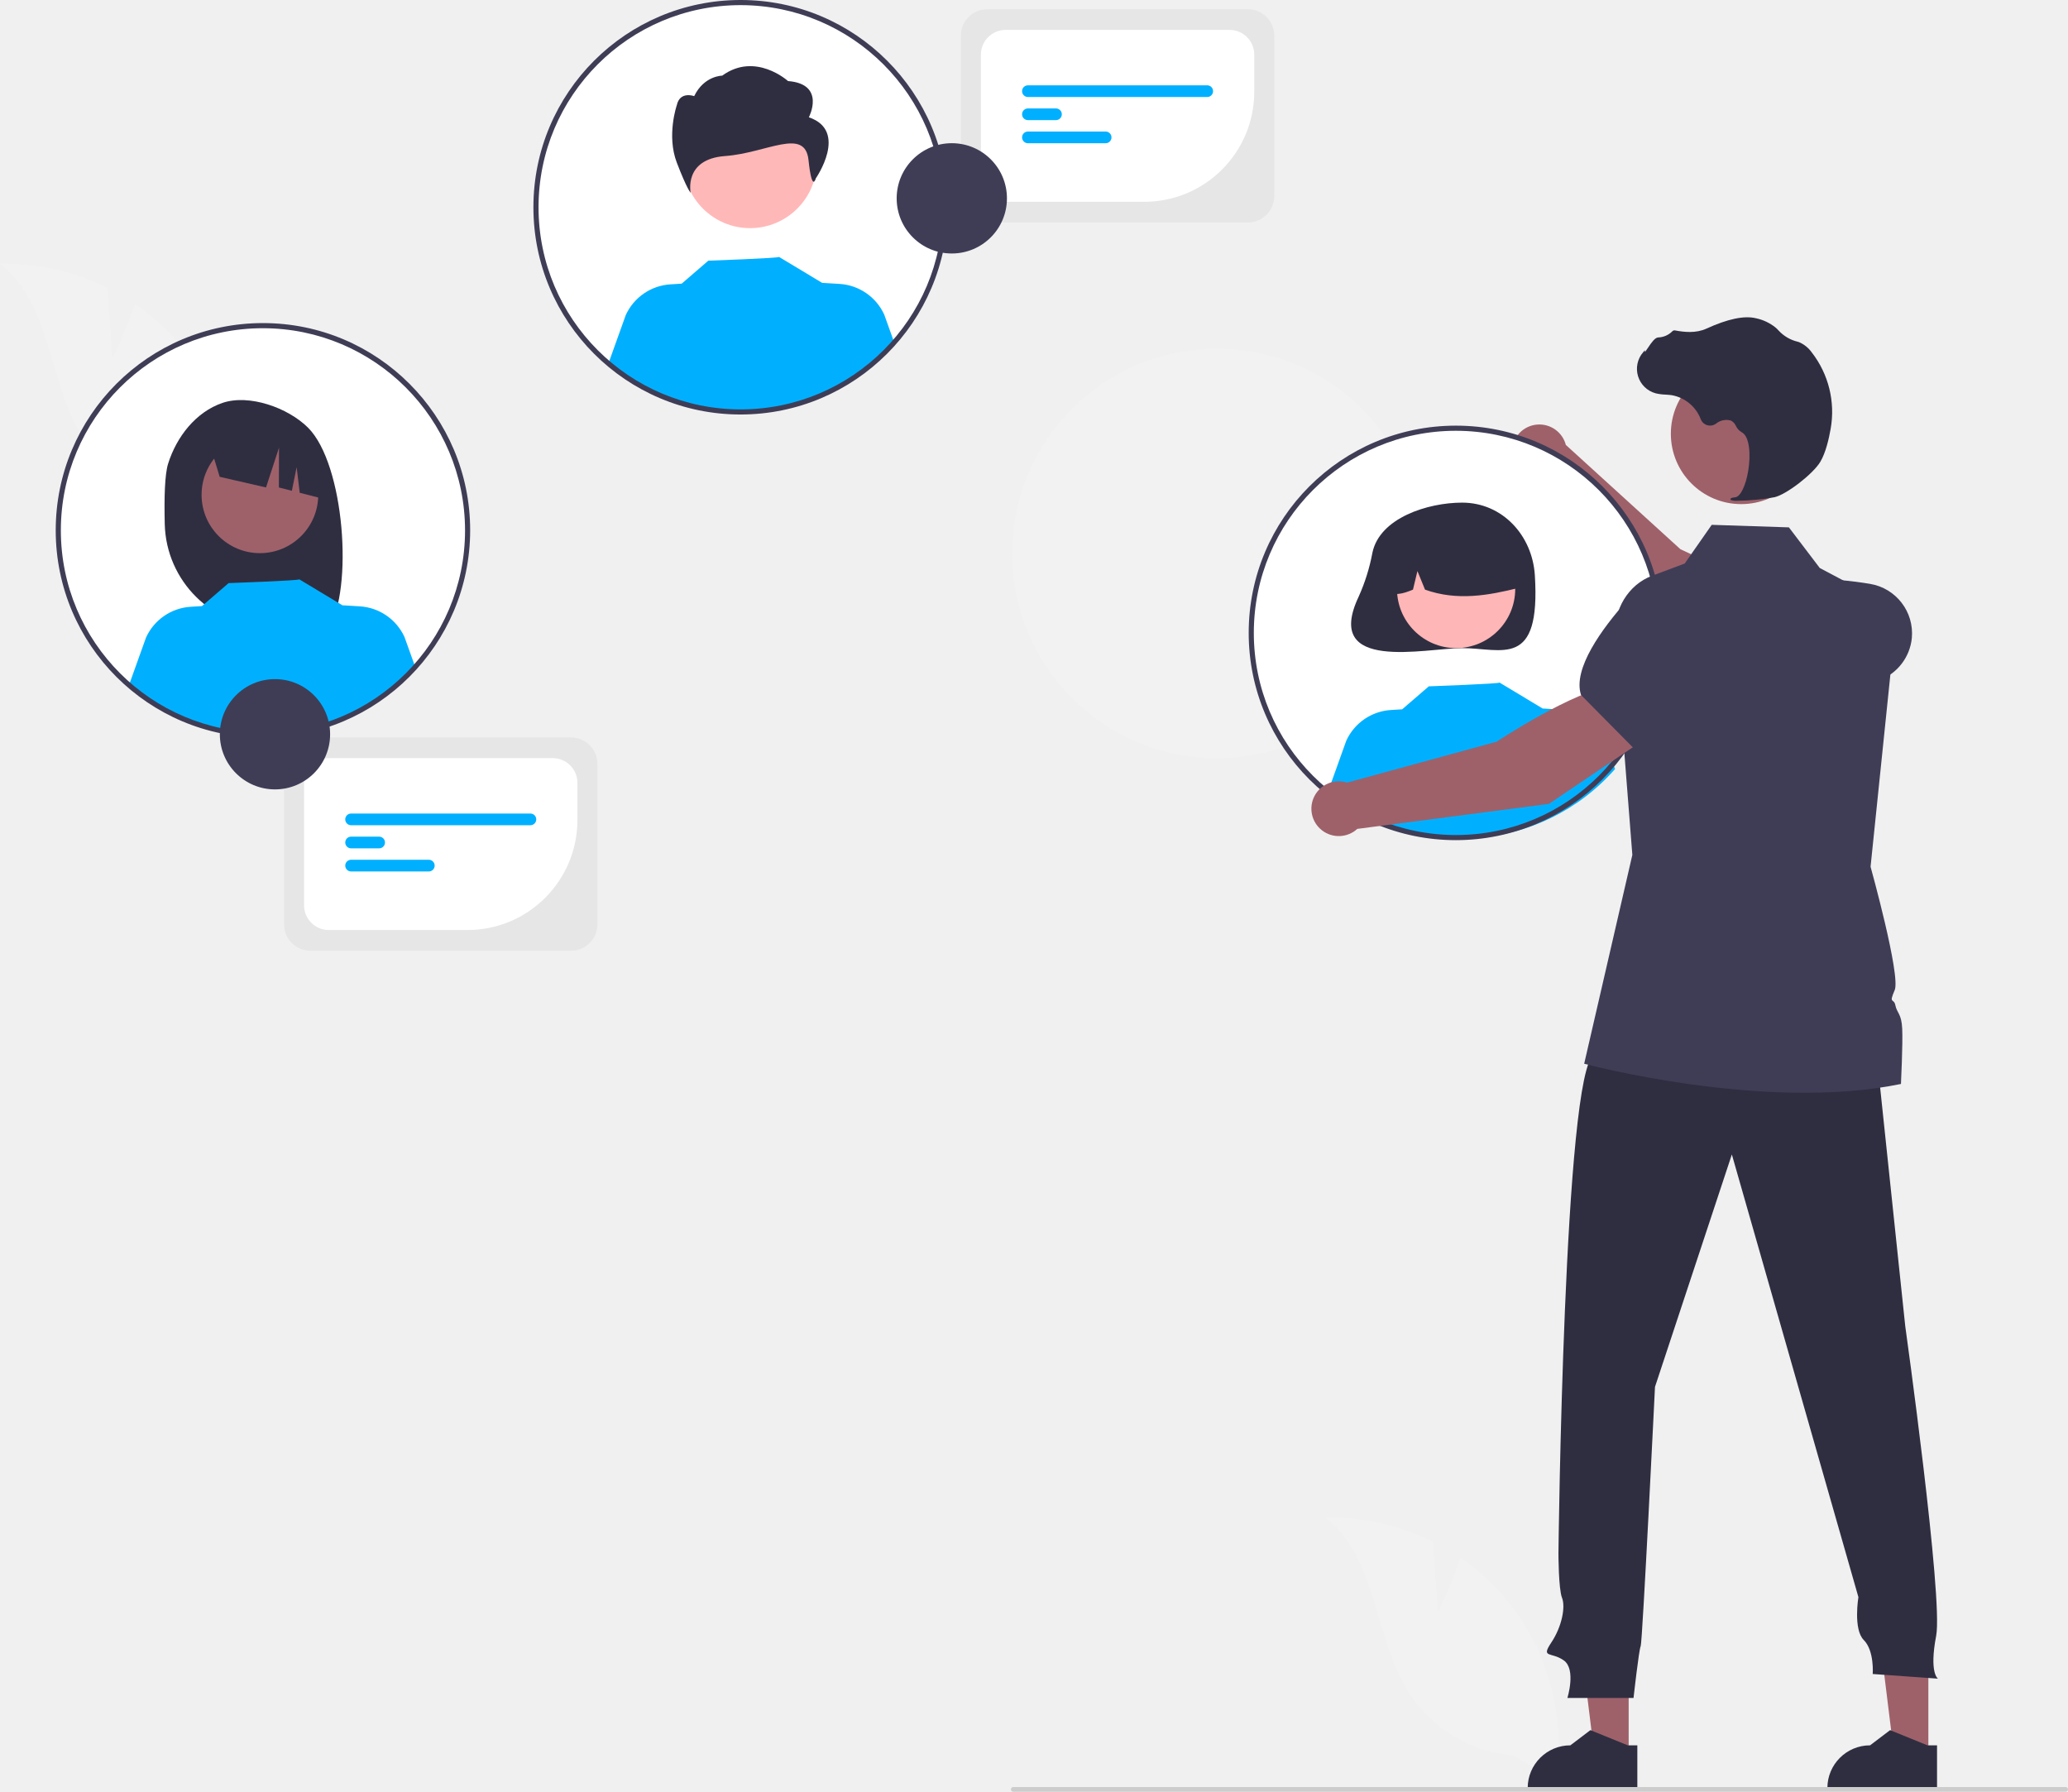
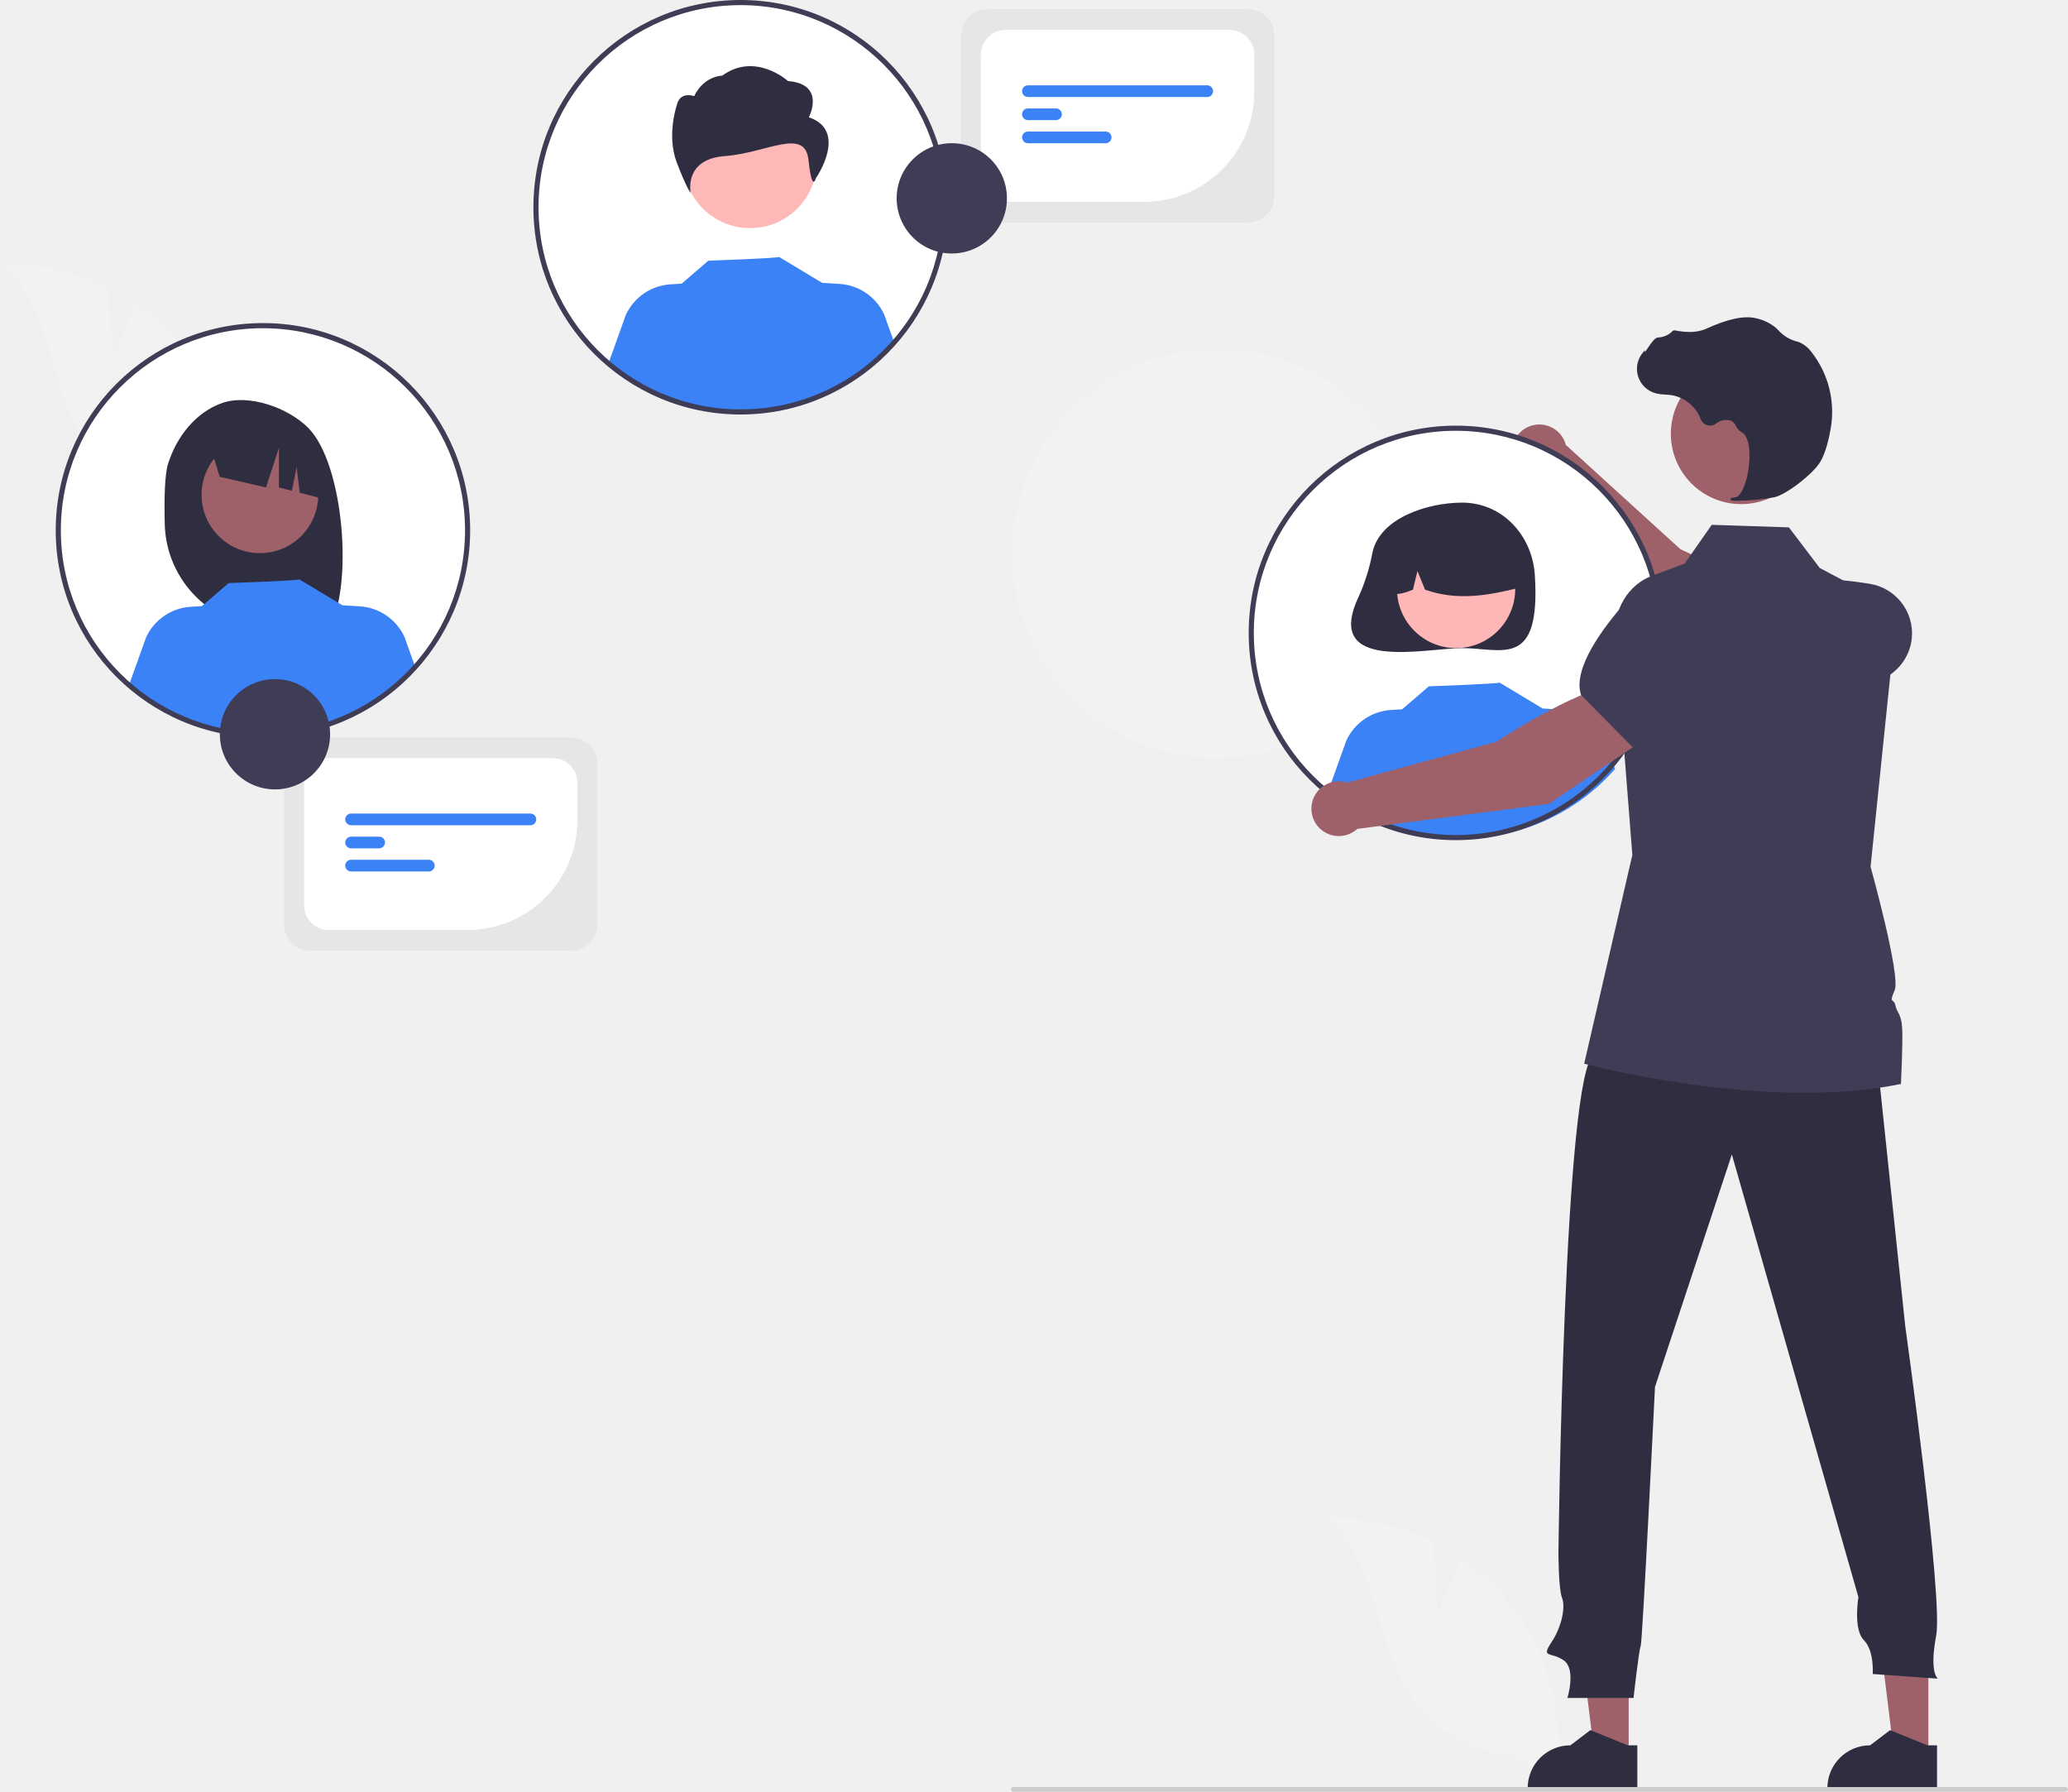
<svg xmlns="http://www.w3.org/2000/svg" data-name="Layer 1" width="806.632" height="698.766" viewBox="0 0 806.632 698.766">
  <path d="M751.146,316.606a79.828,79.828,0,1,1-79.686-79.969A79.621,79.621,0,0,1,751.146,316.606Z" transform="translate(-196.6841 -100.6171)" fill="#f2f2f2" />
  <path d="M884.005,363.14l11.224-21.432c-10.065-12.154-43.088-26.896-43.088-26.896l-44.695-40.681a10.681,10.681,0,1,0-13.118,13.021l48.286,57.911Z" transform="translate(-196.6841 -100.6171)" fill="#9e616a" />
  <path d="M878.568,361.661l15.849,5.046a54.393,54.393,0,0,0,35.295-.786h0a19.641,19.641,0,0,0,12.685-16.399h0a19.595,19.595,0,0,0-16.312-21.205c-14.863-2.443-34.014-3.647-40.846,4.483l-.069.082Z" transform="translate(-196.6841 -100.6171)" fill="#3f3d56" />
  <circle cx="567.886" cy="246.828" r="79.828" fill="#fff" />
  <path d="M731.991,316.22a75.004,75.004,0,0,1-5.351,17.08C712.558,363.09,752.66,353.38,766.991,353.38c15.669,0,30.661,8.239,28.371-28.371-.978-15.638-12.702-28.371-28.371-28.371C753.607,296.638,734.79,302.586,731.991,316.22Z" transform="translate(-196.6841 -100.6171)" fill="#2f2e41" />
  <circle cx="567.96" cy="229.701" r="23.055" fill="#ffb6b6" />
  <path d="M748.987,306.817a26.409,26.409,0,0,1,40.15,23.048c-11.748,2.949-24.089,5.207-36.617.705l-2.959-7.241-1.744,7.246c-3.815,1.559-7.64,2.879-11.465-.015A26.965,26.965,0,0,1,748.987,306.817Z" transform="translate(-196.6841 -100.6171)" fill="#2f2e41" />
-   <path d="M826.64,400.525a79.8,79.8,0,0,1-111.684,8.071l6.847-19.105a20.546,20.546,0,0,1,17.452-11.984l4.356-.267,10.387-8.958s27.986-.999,27.571-1.478l16.952,10.197-.014-.07,6.664.408a20.537,20.537,0,0,1,17.452,11.984Z" transform="translate(-196.6841 -100.6171)" fill="#00b0ff" />
+   <path d="M826.64,400.525a79.8,79.8,0,0,1-111.684,8.071l6.847-19.105a20.546,20.546,0,0,1,17.452-11.984l4.356-.267,10.387-8.958s27.986-.999,27.571-1.478l16.952,10.197-.014-.07,6.664.408a20.537,20.537,0,0,1,17.452,11.984Z" transform="translate(-196.6841 -100.6171)" fill="#3b82f6" />
  <path d="M757.567,729.462,755.583,701.874a89.244,89.244,0,0,0-41.899-9.396c20.432,15.793,18.795,47.358,32.945,68.96A53.681,53.681,0,0,0,786.657,785.159l17.004,9.783a89.952,89.952,0,0,0-20.944-72.346,86.888,86.888,0,0,0-16.368-14.395C762.632,718.871,757.567,729.462,757.567,729.462Z" transform="translate(-196.6841 -100.6171)" fill="#f2f2f2" />
  <path d="M240.567,240.462,238.583,212.874a89.244,89.244,0,0,0-41.899-9.396c20.432,15.793,18.795,47.358,32.945,68.96A53.681,53.681,0,0,0,269.657,296.159l17.004,9.783a89.952,89.952,0,0,0-20.944-72.346,86.888,86.888,0,0,0-16.368-14.395C245.632,229.871,240.567,240.462,240.567,240.462Z" transform="translate(-196.6841 -100.6171)" fill="#f2f2f2" />
  <polygon points="635.268 684.997 622.004 684.996 615.694 633.837 635.27 633.837 635.268 684.997" fill="#9e616a" />
  <path d="M835.334,798.471l-42.768-.002v-.541a16.647,16.647,0,0,1,16.646-16.646h.001l7.812-5.927,14.576,5.928,3.733 0Z" transform="translate(-196.6841 -100.6171)" fill="#2f2e41" />
  <polygon points="752.165 684.997 738.902 684.996 732.592 633.837 752.168 633.837 752.165 684.997" fill="#9e616a" />
  <path d="M952.232,798.471l-42.768-.002v-.541a16.647,16.647,0,0,1,16.646-16.646h.001L933.924,775.356l14.576,5.928,3.733 0Z" transform="translate(-196.6841 -100.6171)" fill="#2f2e41" />
  <path d="M928.676,511.803,939.832,617.784s14.851,106.117,12.062,120.759.697,16.734.697,16.734L927.143,753.464s.697-9.064-3.486-13.248-2.092-16.734-2.092-16.734L872.2,550.848,842.218,641.49s-4.881,99.706-5.578,101.1-2.789,20.22-2.789,20.22h-25.798s3.486-11.156-1.395-14.642-9.064-.697-4.881-6.972,5.578-13.945,4.183-17.431-1.395-17.431-1.395-17.431,2.092-188.255,13.945-194.53S928.676,511.803,928.676,511.803Z" transform="translate(-196.6841 -100.6171)" fill="#2f2e41" />
  <circle cx="679.16" cy="169.163" r="27.439" fill="#9e616a" />
  <path d="M938.159,523.354c-53.139,10.974-123.558-7.893-123.558-7.893l18.785-81.43-6.679-85.218c-.816-10.421,5.12-20.19,14.354-23.651l12.75-4.776,10.539-15.088,30.103.988,12.034,15.84,9.497,5.038,20.589,10.92.091.045v.045L930.203,400.847l-3.897,37.788s11.835,42.5,9.406,48.136c-2.429,5.627-.317,2.909.272,5.917.589,3.009,2.392,3.199,2.664,9.125C938.929,507.731,938.159,523.354,938.159,523.354Z" transform="translate(-196.6841 -100.6171)" fill="#3f3d56" />
  <path d="M1002.397,799.383H591.925a.919.919,0,0,1,0-1.839h410.471a.919.919,0,0,1,0,1.839Z" transform="translate(-196.6841 -100.6171)" fill="#ccc" />
  <path d="M874.51,295.901a84.515,84.515,0,0,0,14.346-1.375c4.687-1.08,15.027-9.076,17.846-13.799h0c2.094-3.51,3.35-8.938,4.036-12.874a37.779,37.779,0,0,0-7.379-29.811,11.936,11.936,0,0,0-4.926-3.989c-.174-.063-.354-.118-.534-.165a14.726,14.726,0,0,1-7.44-4.342,12.147,12.147,0,0,0-1.25-1.221,18.14,18.14,0,0,0-7.664-3.604c-4.529-1.088-11.006.275-19.253,4.054-4.143,1.899-8.742,1.369-12.286.695a1.154,1.154,0,0,0-1.076.4,8.144,8.144,0,0,1-5.476,2.349c-1.258.088-2.535,1.866-4.074,4.182-.349.526-.757,1.139-1.052,1.514l-.059-.703-.692.804a9.883,9.883,0,0,0,4.876,15.981,19.272,19.272,0,0,0,3.891.517c.795.051,1.617.104,2.407.22a14.9,14.9,0,0,1,11.318,9.38,3.897,3.897,0,0,0,5.928,1.739,6.438,6.438,0,0,1,5.837-1.219,4.274,4.274,0,0,1,1.944,2.093,5.57,5.57,0,0,0,2.176,2.41c3.235,1.564,3.644,8.85,2.654,14.959-.954,5.888-3.03,10.184-5.047,10.445-1.553.201-1.729.317-1.834.595l-.094.249.181.226A6.364,6.364,0,0,0,874.51,295.901Z" transform="translate(-196.6841 -100.6171)" fill="#2f2e41" />
  <path d="M764.57,428.272A80.828,80.828,0,1,1,845.398,347.445,80.919,80.919,0,0,1,764.57,428.272Zm0-159.655A78.828,78.828,0,1,0,843.398,347.445,78.917,78.917,0,0,0,764.57,268.617Z" transform="translate(-196.6841 -100.6171)" fill="#3f3d56" />
  <circle cx="288.886" cy="80.828" r="79.828" fill="#fff" />
  <circle cx="292.581" cy="62.94" r="26.03" fill="#ffb8b8" />
  <path id="f183d98d-beca-4def-af6d-fbe16b93cf6a-988" data-name="bf427902-b9bf-4946-b5d7-5c1c7e04535e" d="M512.184,146.361s6.777-12.956-8.133-14.134c0,0-12.711-11.531-25.668-2.108,0,0-7.067,0-10.932,7.997,0,0-5.558-2.108-6.78,3.534,0,0-4.067,11.779,0,22.379s5.418,11.779,5.418,11.779-2.854-13.155,13.414-14.333,31.191-11.369,32.547,1.588,2.846,7.103,2.846,7.103S527.772,151.661,512.184,146.361Z" transform="translate(-196.6841 -100.6171)" fill="#2f2e41" />
-   <path d="M545.604,234.525a79.8,79.8,0,0,1-111.684,8.071l6.847-19.105a20.546,20.546,0,0,1,17.452-11.984l4.356-.267,10.387-8.958s27.986-.999,27.571-1.478l16.952,10.197-.014-.07,6.664.408a20.537,20.537,0,0,1,17.452,11.984Z" transform="translate(-196.6841 -100.6171)" fill="#00b0ff" />
+   <path d="M545.604,234.525a79.8,79.8,0,0,1-111.684,8.071l6.847-19.105a20.546,20.546,0,0,1,17.452-11.984l4.356-.267,10.387-8.958s27.986-.999,27.571-1.478l16.952,10.197-.014-.07,6.664.408a20.537,20.537,0,0,1,17.452,11.984Z" transform="translate(-196.6841 -100.6171)" fill="#3b82f6" />
  <path d="M485.57,262.272A80.828,80.828,0,1,1,566.398,181.445,80.919,80.919,0,0,1,485.57,262.272Zm0-159.655A78.828,78.828,0,1,0,564.398,181.445,78.917,78.917,0,0,0,485.57,102.617Z" transform="translate(-196.6841 -100.6171)" fill="#3f3d56" />
  <circle cx="102.563" cy="206.828" r="79.828" fill="#fff" />
  <path d="M262.248,281.477c3.301-10.52,10.807-20.168,21.188-23.724,10.382-3.556,25.583,1.861,33.387,9.639,14.276,14.228,17.76,63.106,7.952,78.552-1.951-.103-8.683-.18-10.657-.254l-2.793-9.31v9.218q-4.719-.146-9.511-.201a41.393,41.393,0,0,1-40.867-40.371C260.691,294.78,260.947,285.622,262.248,281.477Z" transform="translate(-196.6841 -100.6171)" fill="#2f2e41" />
  <circle cx="101.379" cy="192.974" r="22.75" fill="#9e616a" />
  <path d="M278.429,273.611l26.195-13.116h0a32.924,32.924,0,0,1,19.284,27.278l.653,7.821-10.969-2.792-1.202-10-1.863,9.22-5.062-1.288.048-15.526L300.447,290.722l-18.08-4.154Z" transform="translate(-196.6841 -100.6171)" fill="#2f2e41" />
-   <path d="M358.484,360.271a79.8,79.8,0,0,1-111.684,8.071l6.847-19.105a20.546,20.546,0,0,1,17.452-11.984l4.356-.267,10.387-8.958s27.986-.999,27.571-1.478l16.952,10.197-.014-.07,6.664.408a20.537,20.537,0,0,1,17.452,11.984Z" transform="translate(-196.6841 -100.6171)" fill="#00b0ff" />
+   <path d="M358.484,360.271a79.8,79.8,0,0,1-111.684,8.071l6.847-19.105a20.546,20.546,0,0,1,17.452-11.984l4.356-.267,10.387-8.958s27.986-.999,27.571-1.478l16.952,10.197-.014-.07,6.664.408a20.537,20.537,0,0,1,17.452,11.984Z" transform="translate(-196.6841 -100.6171)" fill="#3b82f6" />
  <path d="M299.247,388.272a80.828,80.828,0,1,1,80.828-80.828A80.919,80.919,0,0,1,299.247,388.272Zm0-159.655a78.828,78.828,0,1,0,78.828,78.828A78.917,78.917,0,0,0,299.247,228.617Z" transform="translate(-196.6841 -100.6171)" fill="#3f3d56" />
  <path d="M838.297,388.858l-12.085-20.959c-15.655,1.989-45.793,21.978-45.793,21.978l-58.294,15.95a10.681,10.681,0,1,0,3.968,18.052l74.767-9.753Z" transform="translate(-196.6841 -100.6171)" fill="#9e616a" />
  <path d="M834.136,392.657l27.057-22.663,3.936-18.242a19.641,19.641,0,0,0-7.052-19.496h0a19.595,19.595,0,0,0-26.644,2.415c-10.024,11.242-21.3,26.768-18.094,36.893l.032.103Z" transform="translate(-196.6841 -100.6171)" fill="#3f3d56" />
  <path d="M419.43,471.387H317.765a10.288,10.288,0,0,1-10.277-10.277V398.494a10.288,10.288,0,0,1,10.277-10.277H419.43a10.288,10.288,0,0,1,10.277,10.277v62.616A10.288,10.288,0,0,1,419.43,471.387Z" transform="translate(-196.6841 -100.6171)" fill="#e6e6e6" />
  <path d="M379.037,463.322H324.912a9.636,9.636,0,0,1-9.625-9.625v-47.79a9.636,9.636,0,0,1,9.625-9.625h87.373a9.635,9.635,0,0,1,9.625,9.625v14.543A42.92,42.92,0,0,1,379.037,463.322Z" transform="translate(-196.6841 -100.6171)" fill="#fff" />
-   <path d="M403.568,422.451H333.628a2.281,2.281,0,1,1,0-4.562h69.941a2.281,2.281,0,1,1,0,4.562Z" transform="translate(-196.6841 -100.6171)" fill="#00b0ff" />
-   <path d="M344.568,431.465H333.628a2.281,2.281,0,0,1,0-4.562h10.941a2.281,2.281,0,1,1,0,4.562Z" transform="translate(-196.6841 -100.6171)" fill="#00b0ff" />
-   <path d="M363.945,440.478H333.628a2.281,2.281,0,0,1,0-4.562h30.318a2.281,2.281,0,0,1,0,4.562Z" transform="translate(-196.6841 -100.6171)" fill="#00b0ff" />
+   <path d="M403.568,422.451H333.628a2.281,2.281,0,1,1,0-4.562h69.941a2.281,2.281,0,1,1,0,4.562Z" transform="translate(-196.6841 -100.6171)" fill="#3b82f6" />
+   <path d="M344.568,431.465H333.628a2.281,2.281,0,0,1,0-4.562h10.941a2.281,2.281,0,1,1,0,4.562Z" transform="translate(-196.6841 -100.6171)" fill="#3b82f6" />
+   <path d="M363.945,440.478H333.628a2.281,2.281,0,0,1,0-4.562h30.318a2.281,2.281,0,0,1,0,4.562Z" transform="translate(-196.6841 -100.6171)" fill="#3b82f6" />
  <circle cx="107.257" cy="286.353" r="21.506" fill="#3f3d56" />
  <path d="M683.43,187.387H581.765a10.288,10.288,0,0,1-10.277-10.277V114.494a10.288,10.288,0,0,1,10.277-10.277H683.43a10.288,10.288,0,0,1,10.277,10.277v62.616A10.288,10.288,0,0,1,683.43,187.387Z" transform="translate(-196.6841 -100.6171)" fill="#e6e6e6" />
  <path d="M643.037,179.322H588.912a9.636,9.636,0,0,1-9.625-9.625v-47.79a9.636,9.636,0,0,1,9.625-9.625h87.373a9.635,9.635,0,0,1,9.625,9.625v14.543A42.92,42.92,0,0,1,643.037,179.322Z" transform="translate(-196.6841 -100.6171)" fill="#fff" />
-   <path d="M667.568,138.451H597.628a2.281,2.281,0,1,1,0-4.562h69.941a2.281,2.281,0,1,1,0,4.562Z" transform="translate(-196.6841 -100.6171)" fill="#00b0ff" />
-   <path d="M608.568,147.465H597.628a2.281,2.281,0,1,1,0-4.562h10.941a2.281,2.281,0,1,1,0,4.562Z" transform="translate(-196.6841 -100.6171)" fill="#00b0ff" />
-   <path d="M627.945,156.478H597.628a2.281,2.281,0,0,1,0-4.562h30.318a2.281,2.281,0,0,1,0,4.562Z" transform="translate(-196.6841 -100.6171)" fill="#00b0ff" />
+   <path d="M667.568,138.451H597.628a2.281,2.281,0,1,1,0-4.562h69.941a2.281,2.281,0,1,1,0,4.562Z" transform="translate(-196.6841 -100.6171)" fill="#3b82f6" />
+   <path d="M608.568,147.465H597.628a2.281,2.281,0,1,1,0-4.562h10.941a2.281,2.281,0,1,1,0,4.562Z" transform="translate(-196.6841 -100.6171)" fill="#3b82f6" />
+   <path d="M627.945,156.478H597.628a2.281,2.281,0,0,1,0-4.562h30.318a2.281,2.281,0,0,1,0,4.562Z" transform="translate(-196.6841 -100.6171)" fill="#3b82f6" />
  <circle cx="371.257" cy="77.353" r="21.506" fill="#3f3d56" />
</svg>
